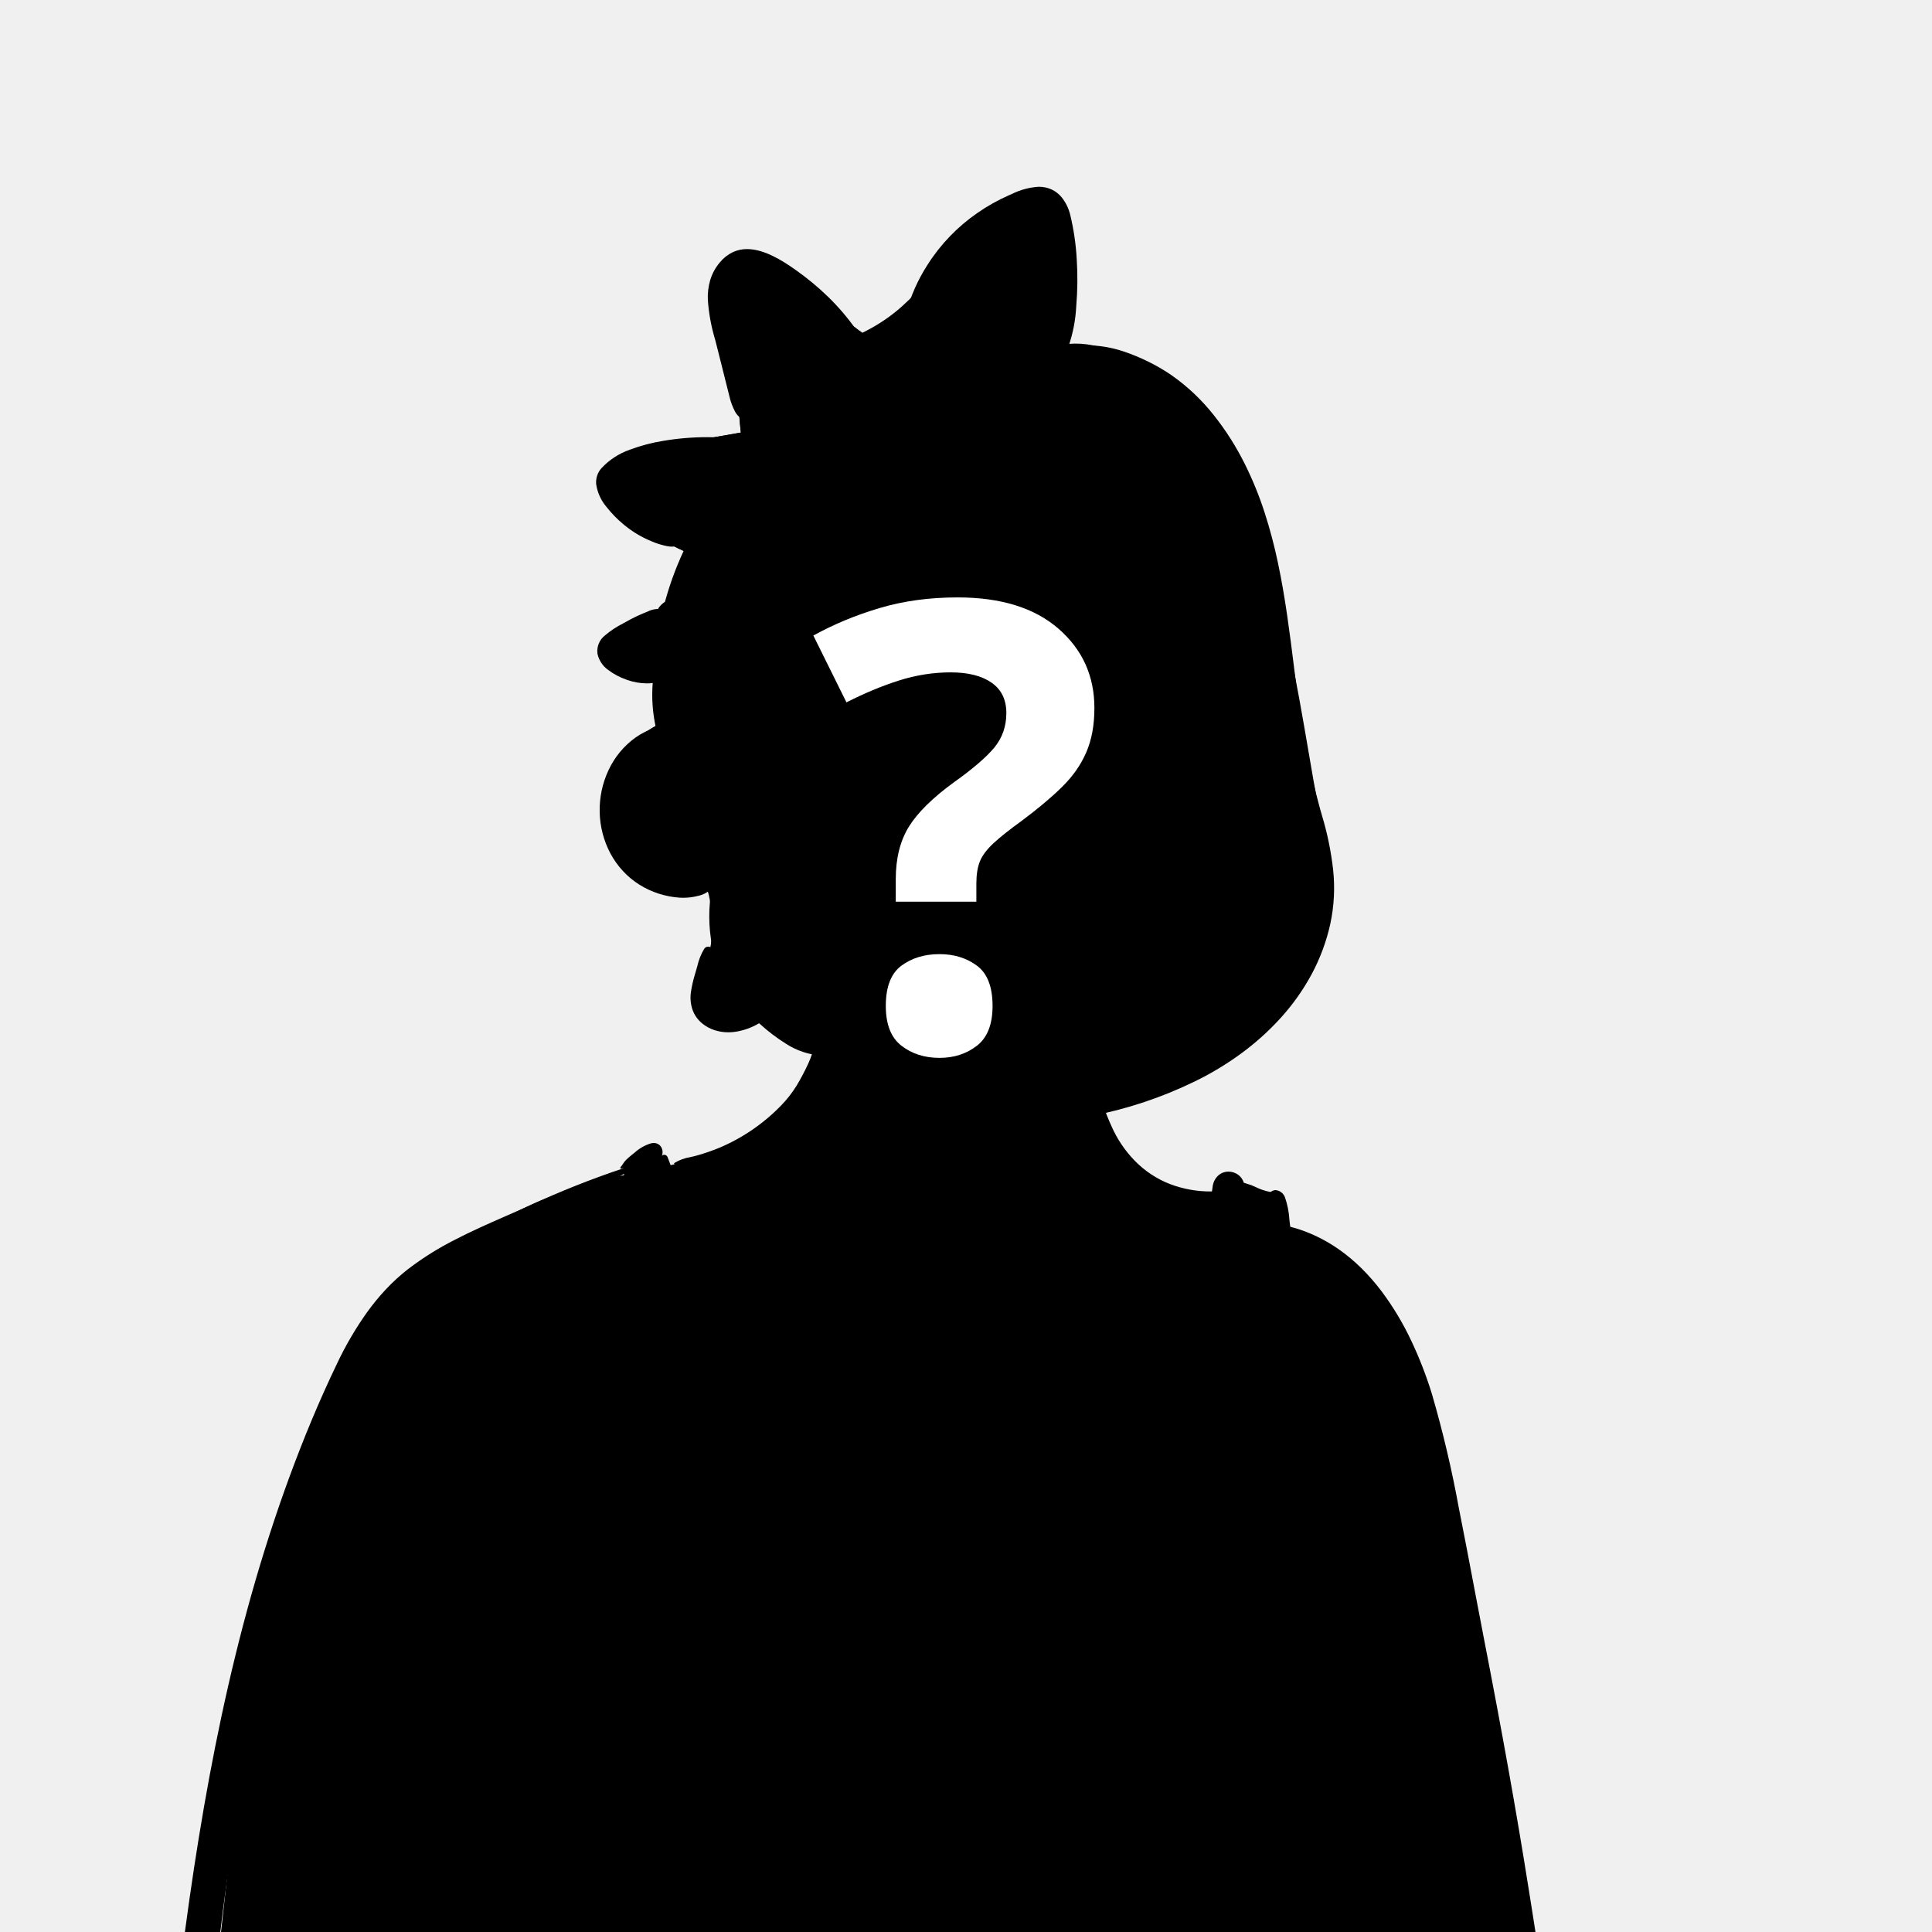
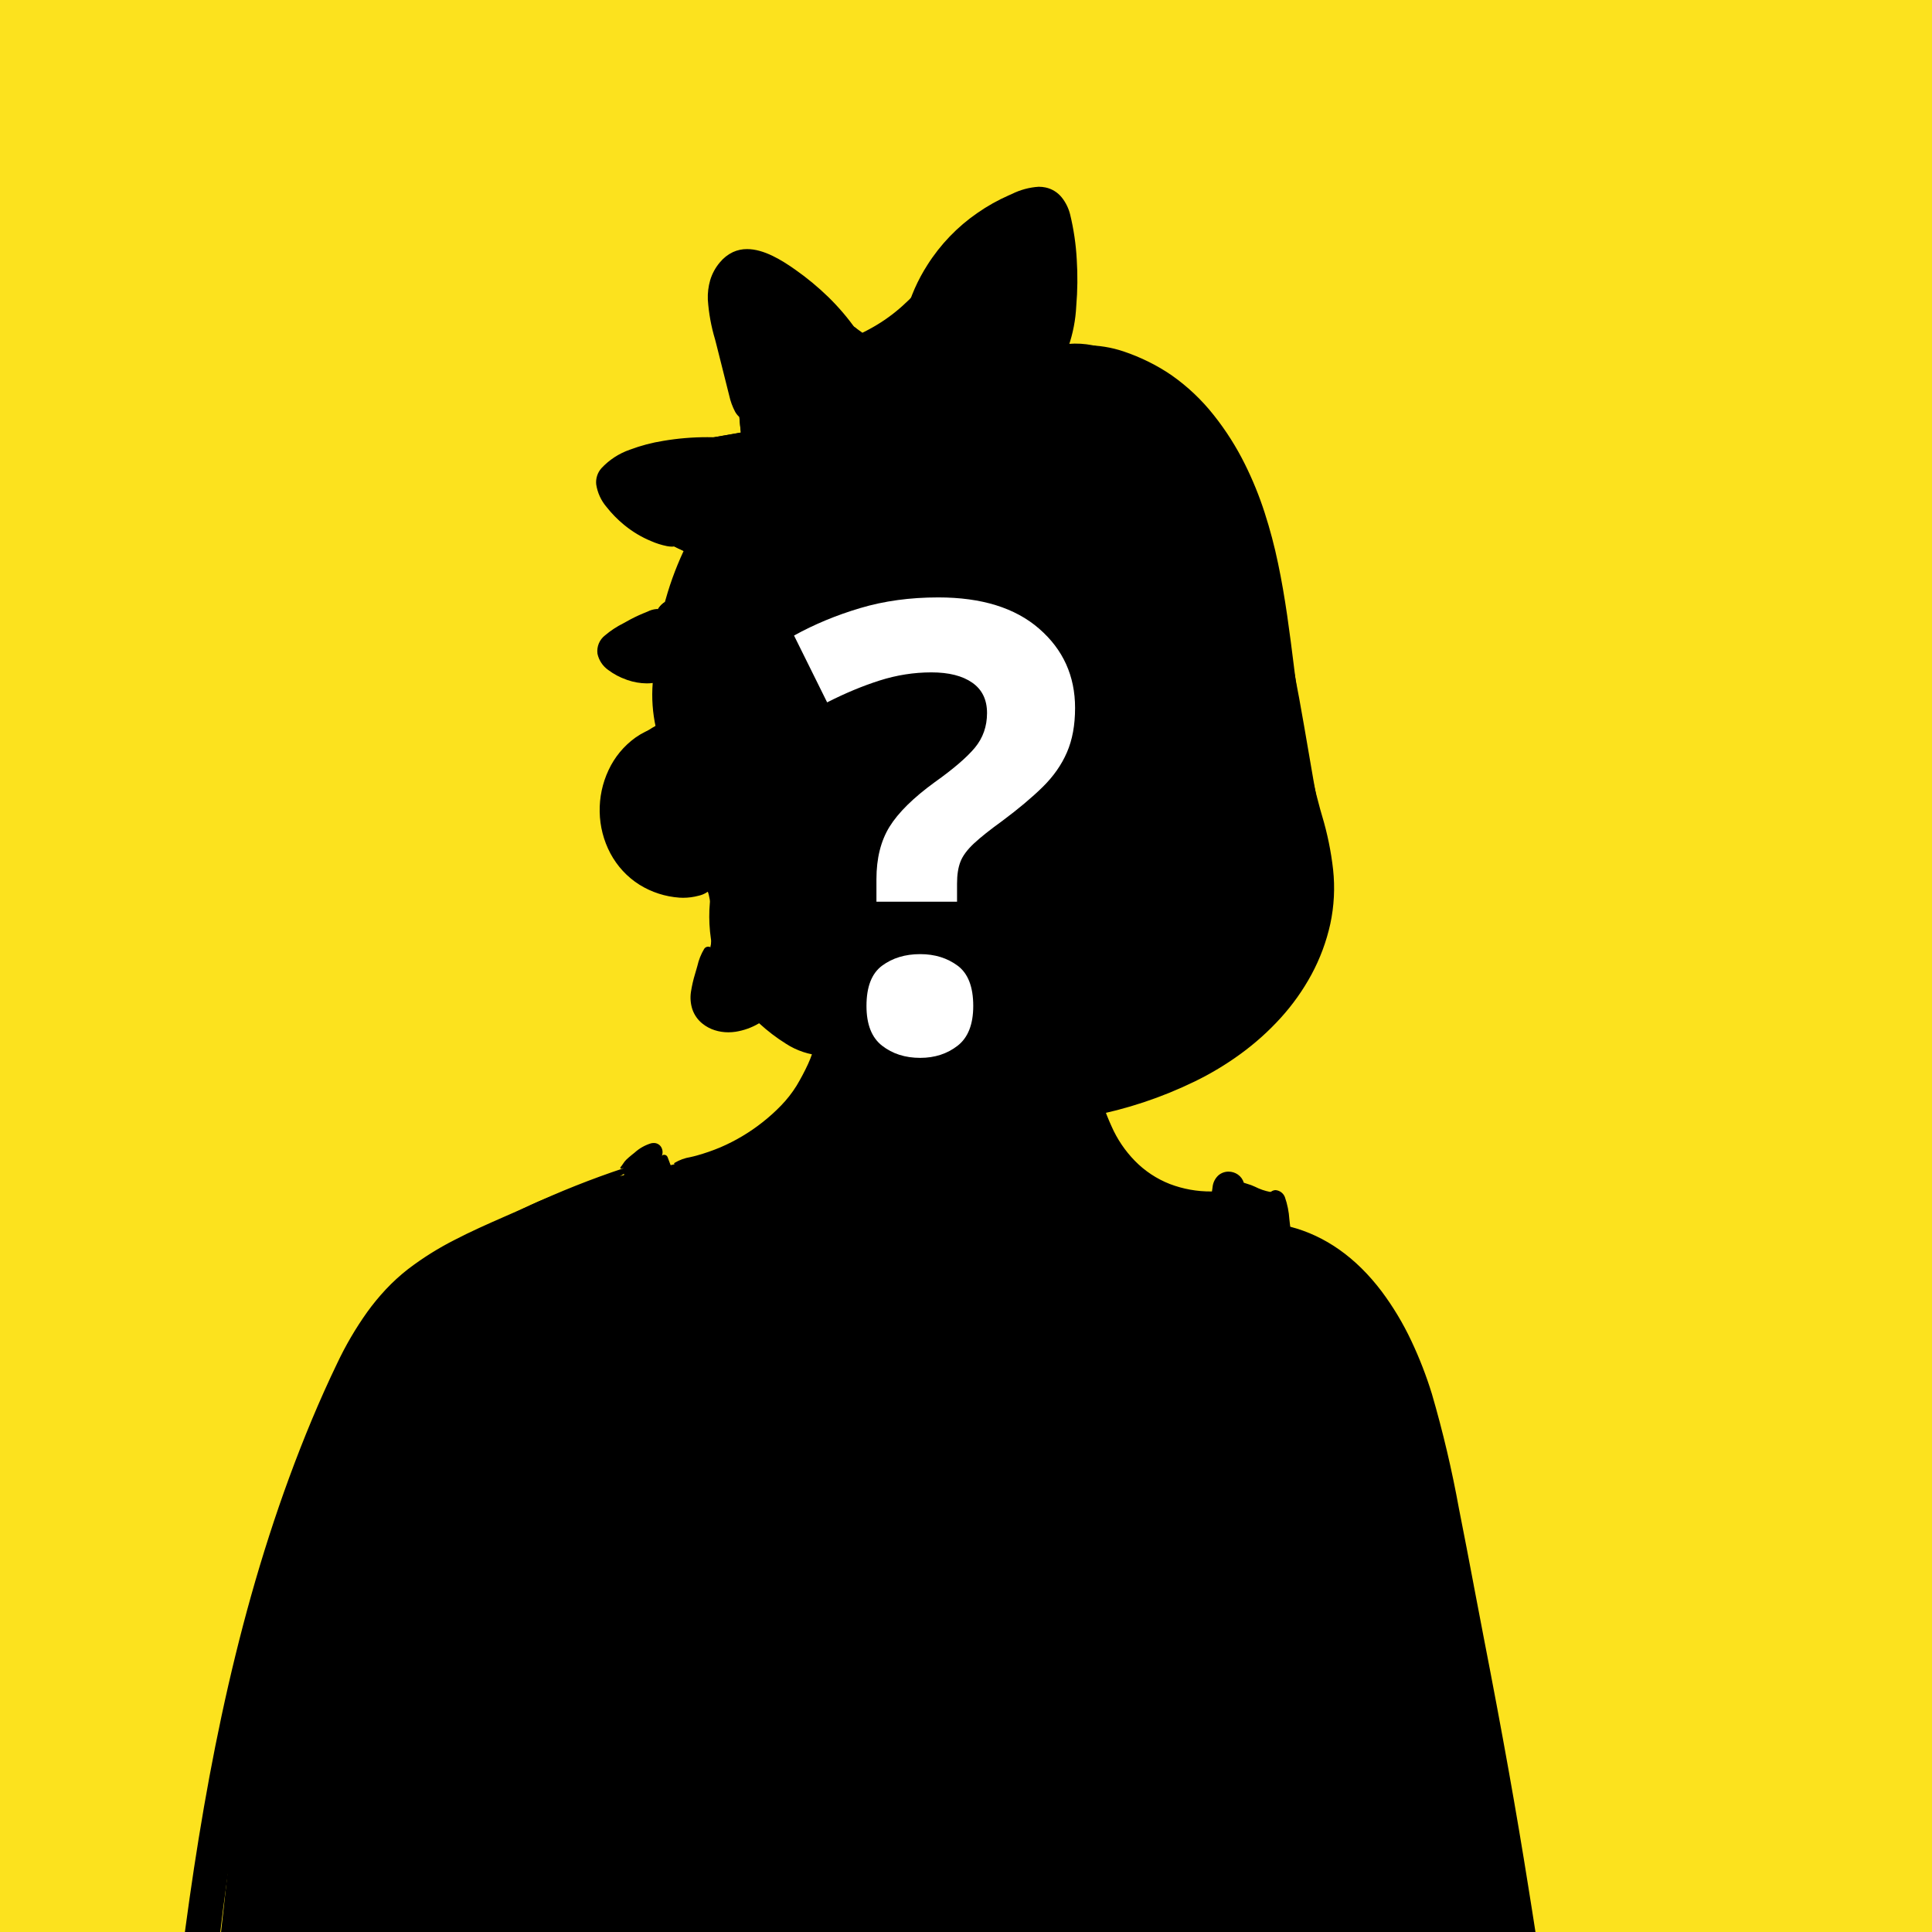
<svg xmlns="http://www.w3.org/2000/svg" width="300" height="300" viewBox="0 0 300 300">
  <defs>
    <clipPath id="b">
      <rect width="300" height="300" />
    </clipPath>
  </defs>
  <g id="a" clip-path="url(#b)">
+     <rect width="300" height="300" fill="#fce21e" />
    <circle cx="150" cy="150" r="150" fill="#fff" opacity="0" />
    <g transform="translate(-23.5 -22.311)">
      <g transform="translate(41.926 182.155)">
        <path d="M205.23,206.332h0c-1.425,0-2.865-.068-4.258-.135-.947-.045-1.841-.088-2.691-.107-5.448-.729-11.008-1.246-17-1.581-5.359-.3-10.928-.446-17.027-.446-11.972,0-24.152.579-35.932,1.14h-.009c-3.983.19-8.1.385-12.151.556-2.836.186-5.744.277-8.892.277-7.812,0-15.732-.58-23.392-1.14h-.008c-7.654-.56-15.568-1.14-23.363-1.14-3.494,0-6.709.112-9.826.343a207.712,207.712,0,0,1-22.452,1.628,84.718,84.718,0,0,1-10.045-.559c-1.486-.236-3.041-.383-4.544-.525h0c-1.776-.168-3.613-.342-5.378-.664a20.066,20.066,0,0,1-5.1-1.572,6.14,6.14,0,0,1-2.245-2.192,6.739,6.739,0,0,1-.854-2.749,22.72,22.72,0,0,1,.58-6.265,35.783,35.783,0,0,0,.544-3.615c1.158-5.586,2.2-11.95,3.2-19.457.889-6.714,1.665-13.775,2.415-20.6v0c2-18.205,4.067-37.03,8.673-54.361,1.19-4.478,2.526-8.749,3.97-12.694a112.017,112.017,0,0,1,5.156-11.961A90.406,90.406,0,0,1,31.17,57.467,78.7,78.7,0,0,1,39.4,47.534a79.2,79.2,0,0,1,8.983-6.667,52.983,52.983,0,0,1,8.426-4.31c5.761-2.322,11.937-3.675,20.032-5.333a63.793,63.793,0,0,0,7.925-2.256c2.74-.961,6.334-2.422,7.895-3.924a35.069,35.069,0,0,0,3.99-5.117l.145-.211A39.066,39.066,0,0,0,99.9,13.6a42.746,42.746,0,0,1,2.771-5.585,16.194,16.194,0,0,1,1.854-2.449,12.645,12.645,0,0,1,2.417-2.039C110.743,1.352,116.625,0,122.3,0a29.308,29.308,0,0,1,7.43.884,15.667,15.667,0,0,1,5.97,2.852,15.268,15.268,0,0,1,2.784,3.222,19.094,19.094,0,0,1,1.831,3.674,51.352,51.352,0,0,1,2.079,8.134c.393,1.977.8,4.021,1.359,5.973a23.752,23.752,0,0,0,2.317,5.6c1.968,2.087,5.01,3.934,9.3,5.646a123.527,123.527,0,0,0,11.788,3.79c2.994.854,5.822,1.661,8.125,2.518,1.663.695,7.955,5.879,9.671,7.444a23.55,23.55,0,0,1,2.9,3.461,33.069,33.069,0,0,1,2.425,4.148,56.974,56.974,0,0,1,3.67,9.868,197.416,197.416,0,0,1,4.437,22.617c.983,6.279,1.912,12.209,3.193,17.111,2.971,17.191,5.31,31.413,7.358,44.756,2.484,16.177,4.51,30.873,6.193,44.929a11.875,11.875,0,0,1,.328,4.182,5.292,5.292,0,0,1-2.774,4.175,8.912,8.912,0,0,1-2.169.833A21.621,21.621,0,0,1,205.23,206.332ZM6.6,196.525c-.069.013-.14.049-.137.081s.03.048.2.048h.057l-.074-.077Z" transform="translate(9.412 -10.262)" />
        <path d="M217.432,203.34a3.305,3.305,0,0,1-2.186-.773,3.387,3.387,0,0,1-1.085-2.383,2.238,2.238,0,0,1,.662-1.842l-.006-.068c0-.032-.007-.057-.009-.072l0-.011c-.1-.54-.151-1.106-.2-1.654-.024-.265-.049-.538-.079-.8-.137-1.19-.274-2.393-.406-3.557l-.016-.137q-.084-.745-.169-1.491c-.36-3.128-.749-6.491-1.158-9.883-.809-6.743-1.666-13.477-2.547-20.014l-.89-6.59c-1.338-9.872-2.939-21.5-4.668-32.925-1.83-12.1-3.628-22.822-5.5-32.794-1.09-5.815-2.244-11.8-3.428-17.776-.668-3.368-1.233-5.951-1.831-8.374-.747-3.027-1.531-5.718-2.4-8.228a53.779,53.779,0,0,0-6.252-12.6,45.3,45.3,0,0,0-9.512-10.324c.066.642.122,1.3.177,1.928v0c.04.459.081.934.125,1.4.281,2.952.586,5.955.85,8.537.588,5.731,1.226,10.777,1.949,15.425.856,5.5,1.834,10.488,2.991,15.253a129.544,129.544,0,0,0,4.489,14.738c.91,2.434,1.891,4.792,2.915,7.01.3.642.65,1.284,1.023,1.964a12.706,12.706,0,0,1,1.977,5.268,1.906,1.906,0,0,1-.569,1.394,2.215,2.215,0,0,1-1.552.7,1.715,1.715,0,0,1-.188-.01c.486,4.28.782,8.65,1.068,12.877l.078,1.151c.163,2.383.318,4.808.467,7.153l0,.027v.008c.272,4.274.553,8.694.9,13.033,1.012,12.66,2.307,25.372,3.44,36.137.219,2.084.459,4.2.691,6.249v.006l.005.048.1.849.226,2,.021.174,0,.028a6.085,6.085,0,0,1-.331,3.8,19.7,19.7,0,0,1,1.284,4.6,4.223,4.223,0,0,1-.075,1.673,3.569,3.569,0,0,1-.728,1.445,2.809,2.809,0,0,1-2.2.994l-.129,0c-.232-.008-.482-.027-.787-.06a29.532,29.532,0,0,1-6.5.946c-.393,0-.811,0-1.242,0-1.507,0-3.04-.017-4.522-.034-.9-.01-1.835-.021-2.764-.027h-.035c-5.065-.034-10.806-.073-16.453-.119-6.743-.054-13.6-.09-20.233-.124H142.2c-12.925-.067-26.29-.136-39.435-.347l-7.959-.126c-6.635-.107-14.345-.243-21.888-.518-5.6-.2-10.3-.378-15.065-.57l-1.022-.039-1.515-.053h-.028a98.967,98.967,0,0,1-11.7-.868.16.16,0,0,1-.106-.066.226.226,0,0,1-.035-.166l.006-.027-.191-.043a.09.09,0,0,1-.1.072,2.522,2.522,0,0,1-1.1-.774,5.768,5.768,0,0,1-.833-1.057,2.2,2.2,0,0,1-.372-1.112c-.788-1.024-.627-2.533-.486-3.864.031-.287.059-.558.078-.814.064-.9.14-1.823.214-2.71l0-.03c.04-.485.081-.986.12-1.478.109-1.383.213-2.789.313-4.149v-.019c.117-1.587.237-3.227.368-4.84,1.125-13.917,1.878-25.473,2.37-36.368.228-5.037.422-10.16.61-15.115v0q.061-1.615.123-3.229c.128-3.385.29-5.958.525-8.341l.071-.692c.072-.672.125-1.369.177-2.044v0a22.418,22.418,0,0,1,1.128-6.433.041.041,0,0,1,.077,0,24.434,24.434,0,0,1,1.29,7.447c.022.314.045.638.068.954.027-.008.054-.014.083-.019l.032-.006c.312-.148.63-.3.937-.438a31.087,31.087,0,0,0,3.338-1.717c.122-.075.243-.153.36-.229h0l.186-.12c1.358-4.152,2.877-8.33,4.346-12.371.861-2.367,1.751-4.816,2.6-7.233,1.835-5.231,3.5-10.648,4.943-16.1,1.427-5.384,2.675-10.927,3.709-16.474a235.469,235.469,0,0,0,3.769-33.508A143.911,143.911,0,0,1,58.328,29.4c-1.29.642-2.625,1.306-3.931,1.971l-.561.286a68.567,68.567,0,0,0-8.514,5,34.906,34.906,0,0,0-7.239,6.666,42.493,42.493,0,0,0-4.681,7.43c-1.325,2.605-2.465,5.283-3.613,8.026C27.51,64.239,25.3,70.13,23.235,76.3c-1.953,5.82-3.763,11.935-5.38,18.175-1.534,5.922-2.943,12.143-4.186,18.49-1.176,6-2.219,12.2-3.1,18.428-.854,6.037-1.58,12.282-2.16,18.561-.64,6.927-1.152,13.149-1.566,19.022-.209,2.94-.411,6.1-.619,9.646-.037.633-.07,1.268-.1,1.882-.048.92-.1,1.871-.16,2.807-.009.136-.018.275-.026.41v.008a8.466,8.466,0,0,1-.344,2.266,7.33,7.33,0,0,1-.9,1.64c-.065.1-.132.2-.2.3a2.058,2.058,0,0,1-.777.695,2.17,2.17,0,0,1-1,.246,1.718,1.718,0,0,1-1.576-.941l-.305-.588a6.262,6.262,0,0,1-.827-2.474,14.71,14.71,0,0,1,.057-1.926c.016-.224.033-.454.046-.679.1-1.789.211-3.607.311-5.211.236-3.775.494-7.46.767-10.952.578-7.447,1.324-14.806,2.216-21.873.871-6.883,1.766-13.138,2.736-19.121,1.091-6.725,2.248-12.931,3.537-18.974,1.386-6.5,2.934-12.8,4.6-18.73,1.786-6.354,3.78-12.541,5.927-18.388,1.133-3.083,2.31-6.091,3.5-8.938,1.266-3.027,2.588-5.974,3.929-8.758A52.079,52.079,0,0,1,32.3,43.345a35.824,35.824,0,0,1,2.92-3.552,30.1,30.1,0,0,1,3.418-3.123,46.851,46.851,0,0,1,7.253-4.553c2.5-1.3,5.106-2.456,7.78-3.627l.654-.286c1.011-.441,2.03-.893,3.016-1.329a139.225,139.225,0,0,1,14.832-5.9,2.01,2.01,0,0,0-.388.074.136.136,0,0,1-.041.007.121.121,0,0,1-.11-.076.145.145,0,0,1,.02-.155,4.17,4.17,0,0,0,.381-.514,3.482,3.482,0,0,1,.511-.646c.259-.246.54-.491.858-.749l.425-.338A6.674,6.674,0,0,1,76.4,17.117a1.907,1.907,0,0,1,.405-.046,1.316,1.316,0,0,1,1.125.574,1.535,1.535,0,0,1,.144,1.411.436.436,0,0,1,.353-.153.556.556,0,0,1,.522.327c1.518,3.912,2.885,7.968,4.206,11.891s2.688,7.978,4.207,11.894a93.359,93.359,0,0,0,5.254,11.454c5.129,9.286,11.4,16.25,18.647,20.7a38.546,38.546,0,0,0,6.9,3.385,26.851,26.851,0,0,0,7.491,1.634c.455.029.916.043,1.369.043a21.493,21.493,0,0,0,5.992-.852,22.579,22.579,0,0,0,5.554-2.478,30,30,0,0,0,5.2-4.1,39.467,39.467,0,0,0,4.332-5.07,63.873,63.873,0,0,0,6.5-11.626,114.446,114.446,0,0,0,4.978-13.484,119.692,119.692,0,0,0,3.29-14.01l-.229,0a18.82,18.82,0,0,1-7.532-1.639,18.376,18.376,0,0,1-6.252-4.468,17.2,17.2,0,0,1-3.827-7.087,11.515,11.515,0,0,1-.382-3.71,13.607,13.607,0,0,1,.792-3.625.147.147,0,0,1,.139-.1.115.115,0,0,1,.117.1,35.343,35.343,0,0,0,2.193,6.374,18.129,18.129,0,0,0,3.631,5.385,15.487,15.487,0,0,0,5.437,3.6,17.633,17.633,0,0,0,6.425,1.154l.109,0c.013-.094.027-.191.041-.283v0l.025-.169.031-.228a2.848,2.848,0,0,1,.9-1.817,2.4,2.4,0,0,1,1.582-.582,2.552,2.552,0,0,1,1.436.444,2.39,2.39,0,0,1,.933,1.28c.411.13.753.239,1.1.356l.073.026c.135.052.344.143.586.249a8.814,8.814,0,0,0,2.3.792.339.339,0,0,0,.2-.046,1.155,1.155,0,0,1,.683-.23,1.708,1.708,0,0,1,1.439,1.091,12.86,12.86,0,0,1,.692,3.439c.029.263.056.512.087.762l.023.178.026.214c5.444,1.414,10.217,4.789,14.187,10.031a44.505,44.505,0,0,1,4.612,7.688,61.867,61.867,0,0,1,3.2,8.25,176.085,176.085,0,0,1,4.207,17.851l.066.331c.768,3.852,1.512,7.774,2.232,11.567v.007l0,.01c.5,2.626,1.014,5.342,1.532,8.011,2.9,14.889,5.1,27.186,6.925,38.7l.6,3.758c2.1,13.3,3.805,24.465,5.262,35.748.761,5.889,1.535,12.22,2.367,19.353.133,1.136.268,2.3.4,3.456l.2,1.729c.019.163.039.328.058.487v0a13.428,13.428,0,0,1,.146,2.054,4.49,4.49,0,0,1-.5,1.99,4.242,4.242,0,0,1-3.714,2.25ZM82.985,21.09a5.365,5.365,0,0,1-2.944-.7.136.136,0,0,1-.065-.114.141.141,0,0,1,.065-.117,6.943,6.943,0,0,1,2.47-.9h0c.323-.073.658-.149.971-.239a30.832,30.832,0,0,0,3.662-1.269,28.913,28.913,0,0,0,6.563-3.906,28.292,28.292,0,0,0,2.884-2.6,18.408,18.408,0,0,0,2.387-3.051,35.813,35.813,0,0,0,1.8-3.4,16.439,16.439,0,0,0,.63-1.589,12.9,12.9,0,0,1,.831-1.977,2.351,2.351,0,0,1,.928-.915A2.592,2.592,0,0,1,104.4,0a2.653,2.653,0,0,1,.992.19A2.252,2.252,0,0,1,106.666,1.4a3.255,3.255,0,0,1,.19,1.766,12.8,12.8,0,0,1-1.768,4.121l-.109.19a22.535,22.535,0,0,1-2.767,3.712,31.833,31.833,0,0,1-6.4,5.716,25.325,25.325,0,0,1-7.974,3.44l-.669.156A19.639,19.639,0,0,1,82.985,21.09Z" transform="translate(6.275 0.57)" />
      </g>
      <g transform="translate(106.099 51.311)">
        <path d="M112.358,102.552c-4.808-21.833-5.745-45.81-18.437-64.874C88.375,29.9,79.464,19.769,69.054,22.963q.643-6.9,1.208-13.816C70.477,6.512,71.462,3,69.235.974,65.558-2,59.471,2.551,56.629,5.093c-6.157,5.9-8.588,11.64-16.7,15.583-3.251-2.32-6.419-4.755-9.719-7.013-3.362-2.3-8.171-6.037-11.66-1.79-2.957,3.6-1.068,9.274.1,13.235.6,2.026,1.2,4.237,2.029,6.32q.105,2.375.372,4.74c-6.008,1.071-12.19,1.971-17.93,4.073C0,41.939.274,45.8,2.494,48.1a34.6,34.6,0,0,0,12.119,7.436,12.489,12.489,0,0,1-5.344,6.942,3.289,3.289,0,0,0-1.487,2.157,16.839,16.839,0,0,1-4.123,1.4,3.438,3.438,0,0,0-2.371,4.183c1.3,4.1,5.9,1.757,8.889,1.468.09,2.865.137,5.849,1.435,8.5C4.67,82.02-1.343,88.672.262,96.168c1.458,7.165,9.18,9.355,15.293,10.983.463.273.462.541.609,1.218,1.009,4.645.159,9.755-1.431,14.165a3.235,3.235,0,0,0,1.166,3.427c4.978,3.175,6.629-6.493,12.3-.34-.424-.064-1.477-.591-1.423.173,7.362,12.941,29.1,13.736,42.419,14.054,1.6.779,3.439.337,5.267-.16,1.744-.095,3.487-.225,5.225-.4,3.173-.574,8.755.106,8.954-4.37a42.28,42.28,0,0,0,20.047-16.243c3.564-4.918,4.972-10.124,3.667-16.12Z" transform="translate(11.384 1.995)" />
        <path d="M16.8,122.916a2.187,2.187,0,0,1-1.46-.556,1.776,1.776,0,0,1-.573-1.274,7.774,7.774,0,0,1,.082-1.544c.027-.224.053-.436.067-.632l.026-.4.06-.836.022-.339a9.758,9.758,0,0,0-.2-3.175.652.652,0,0,0-.287-.392c.037-.264.07-.529.1-.787l.016-.151a19.51,19.51,0,0,0,3.905,8.935c.114.145.237.3.364.453l-.142.077-.145.076A4.092,4.092,0,0,1,16.8,122.916ZM4.6,68.826a5.629,5.629,0,0,1-1.33-.135,5.858,5.858,0,0,1-1.643-.659,2.361,2.361,0,0,1-.283-.22,2.343,2.343,0,0,0-.383-.287A4.037,4.037,0,0,0,1.9,66.51a6.228,6.228,0,0,1,.46-.572c.562-.572,1.158-1.132,1.773-1.664.208-.18.485-.378.779-.588.825-.589,1.852-1.322,1.967-2.132a.142.142,0,0,0-.061-.151,1.266,1.266,0,0,0-.444-.151,3.286,3.286,0,0,1,.981-1.035l.1-.065A52.669,52.669,0,0,0,5.874,68.79c-.164,0-.33.01-.491.016C5.127,68.816,4.863,68.826,4.6,68.826ZM10.36,52.217h0c-.481-.215-.965-.444-1.438-.68a3.278,3.278,0,0,0,1.167-.446l.1-.058.184-.107a1.3,1.3,0,0,0,.608-.992,1.116,1.116,0,0,0-.356-.959c-.125-.111-.231-.213-.334-.313a2.574,2.574,0,0,0-1.112-.733c-.343-.111-.7-.188-1.049-.263-.271-.058-.55-.119-.819-.194a12.839,12.839,0,0,1-3.634-1.685A11.584,11.584,0,0,1,1,43.336l-.189-.243-.187-.236c-.395-.507-.77-1.089-.562-1.566.188-.429.938-.872,1.485-1.194h0c.1-.06.2-.116.277-.166l.278-.174A20.182,20.182,0,0,1,5,38.283a27.048,27.048,0,0,1,3.026-1.04c2.052-.582,4.2-.978,6.282-1.362,1.262-.233,2.567-.474,3.84-.754a.157.157,0,0,0,.134-.169.211.211,0,0,0-.184-.2c-1-.1-2.025-.163-3.042-.189l1.683-.293.015,0h0c.818-.142,1.663-.289,2.49-.436-.09-.792-.167-1.6-.23-2.4a1.861,1.861,0,0,0,1.234.464,3.074,3.074,0,0,0,1.386-.389,1.889,1.889,0,0,0,.926-1.155,2.219,2.219,0,0,0-.064-1.482,2.044,2.044,0,0,0-.521-.744l-.065-.055-.681-3.088-1.5-6.859-.045-.2-.05-.209-.306-1.2a14.309,14.309,0,0,1-.542-3.58,4.16,4.16,0,0,1,.307-1.594,2.314,2.314,0,0,1,1.011-1.12,1.671,1.671,0,0,1,.818-.2,5.8,5.8,0,0,1,2.405.831L23.6,11l.135.067.662.319c1.355.66,2.669,1.367,3.663,1.91,3.006,1.64,5.943,3.325,8.731,5.007a.248.248,0,0,0,.13.036.317.317,0,0,0,.27-.168.234.234,0,0,0-.017-.253c-.12-.172-.244-.345-.378-.53l.066.048a1.241,1.241,0,0,1,.612.961,1.554,1.554,0,0,1-.8,1.125,66.443,66.443,0,0,0-9.039,8.1A68.339,68.339,0,0,0,16.486,42.787,37.116,37.116,0,0,0,10.36,52.217ZM60.68,23.47a7.73,7.73,0,0,1-2.562-.482,24.8,24.8,0,0,1-2.448-1.062,15.561,15.561,0,0,0-3.892-1.451l-.211-.035a11.731,11.731,0,0,1-1.844-.576,4.6,4.6,0,0,1-2.093-1.427,1.112,1.112,0,0,1-.146-.916l.02-.065a1.459,1.459,0,0,0-.378-1.43,2.309,2.309,0,0,0-.567-.4A41.484,41.484,0,0,1,49.122,11.6,35.223,35.223,0,0,1,52.14,7.956a31.3,31.3,0,0,1,3.517-3.178,29.7,29.7,0,0,1,4.06-2.637l.8-.421.434-.226A12.192,12.192,0,0,1,65.158.005C65.2,0,65.237,0,65.274,0a.693.693,0,0,1,.609.286,1.935,1.935,0,0,1,.25.681l.047.214.109.473a30.047,30.047,0,0,1,.5,3.189,43.12,43.12,0,0,1,.166,7.482c-.07,1.083-.189,2.28-.364,3.662-.071.555-.18,1.115-.286,1.657a18.932,18.932,0,0,0-.344,2.225c-.133.17-.265.348-.392.52a12.211,12.211,0,0,1-.764.964,5.485,5.485,0,0,1-4.053,2.117Z" transform="translate(13.206 4.333)" />
        <path d="M69.728,145.041a23.676,23.676,0,0,1-5.2-.545,17.9,17.9,0,0,1-4.907-1.876,2.034,2.034,0,0,1-1.063-2.371,2.542,2.542,0,0,1,.823-1.286,2.268,2.268,0,0,1,1.469-.549,2.44,2.44,0,0,1,1.074.26,16.285,16.285,0,0,0,3.879,1.307,20.169,20.169,0,0,0,4.02.386,36.729,36.729,0,0,0,9.195-1.375,69.569,69.569,0,0,0,8.215-2.637,51.3,51.3,0,0,0,7.739-3.8,37.929,37.929,0,0,0,6.008-4.508,34.3,34.3,0,0,0,4.985-5.69,28.28,28.28,0,0,0,3.442-6.656,23.833,23.833,0,0,0,1.38-7.407,25.331,25.331,0,0,0-.6-5.769c-.4-1.9-.95-3.815-1.484-5.665-.517-1.789-1.05-3.637-1.439-5.459-1.048-4.919-1.693-9.859-2.314-14.908l-.455-3.709a145.754,145.754,0,0,0-2.665-15.957A55.377,55.377,0,0,0,96.061,41.8a36.533,36.533,0,0,0-4.228-5.856,36,36,0,0,0-5.323-4.924,33.169,33.169,0,0,0-6.21-3.7,29.734,29.734,0,0,0-6.888-2.175.171.171,0,0,1-.118-.073,4.813,4.813,0,0,1-1.26,2.225,16.693,16.693,0,0,1-1.873,1.723,10.548,10.548,0,0,1-2.524,1.559,7.352,7.352,0,0,1-2.886.616h-.134a10.5,10.5,0,0,1-5.549-1.945,33.522,33.522,0,0,1-4.607-3.832.337.337,0,0,1-.1-.381.455.455,0,0,1,.412-.272.422.422,0,0,1,.063,0,14.868,14.868,0,0,1,4.071,1.48,24.81,24.81,0,0,0,2.448,1.062,7.731,7.731,0,0,0,2.562.482h.072a5.485,5.485,0,0,0,4.053-2.117,12.2,12.2,0,0,0,.763-.963v0c.127-.172.259-.349.391-.519a18.934,18.934,0,0,1,.343-2.223c.106-.543.216-1.1.286-1.659.176-1.38.295-2.578.364-3.662a43.118,43.118,0,0,0-.166-7.482,30.036,30.036,0,0,0-.5-3.189l-.109-.473L69.4,5.422c-.129-.589-.24-1.1-.888-1.1-.037,0-.076,0-.117.005a14.513,14.513,0,0,0-5.012,1.909l-.011.006-.194.1a29.68,29.68,0,0,0-4.138,2.644,31.209,31.209,0,0,0-3.579,3.2A35.122,35.122,0,0,0,52.4,15.872a41.441,41.441,0,0,0-2.6,4.076,2.315,2.315,0,0,1,.567.4,1.473,1.473,0,0,1,.384.664,1.317,1.317,0,0,1-.007.766c-.458,1.342-1.776,1.745-3.051,2.134a11.594,11.594,0,0,0-1.417.5,28.7,28.7,0,0,0-4.882,2.921,72.619,72.619,0,0,0-8.438,7.4c-3.7,3.694-7.437,7.853-11.747,13.089L20.414,49.6c-.758,1.7-1.552,3.514-2.208,5.4a79.054,79.054,0,0,0-2.589,9.19,60.177,60.177,0,0,0-1.284,9.533,46.569,46.569,0,0,0,.09,4.9c.064,1.2.13,2.431.124,3.644a2.245,2.245,0,0,1,.226,1.555,8.323,8.323,0,0,1,2.3,1.046.186.186,0,0,1,.079.215.18.18,0,0,1-.173.134.21.21,0,0,1-.05-.006,7.986,7.986,0,0,0-1.912-.23c-.273,0-.552.014-.829.041a2.584,2.584,0,0,1-1.955.951h-.048l-.32-.007a2.748,2.748,0,0,1-.693-.107A11.771,11.771,0,0,0,7.745,88.3a11.635,11.635,0,0,0-2.629,4.127,12.157,12.157,0,0,0-.723,4.853,9.491,9.491,0,0,0,4.887,7.961,9.164,9.164,0,0,0,2.065.818,9.388,9.388,0,0,0,2.2.3h.127c.318,0,.649-.019,1-.039H14.7c.331-.019.706-.04,1.071-.04a3.611,3.611,0,0,1,2.277.606.86.86,0,0,1,.274.4c.091-.384.178-.724.265-1.041a.306.306,0,0,1,.3-.21.253.253,0,0,1,.265.21l.069.385c.148.838.284,1.691.415,2.515a50.381,50.381,0,0,0,1.456,7,19.288,19.288,0,0,0,1.332,3.271,15.178,15.178,0,0,0,2.06,3.008A35.982,35.982,0,0,0,30.8,128l.376.263a9.081,9.081,0,0,0,3.176,1.566c.374.078.729.128,1.072.176a6.01,6.01,0,0,1,2.46.728,1.533,1.533,0,0,1,.692,1.705,3.441,3.441,0,0,1-1.4,1.931,3.909,3.909,0,0,1-2.132.55,11.68,11.68,0,0,1-5.558-1.846,28.545,28.545,0,0,1-4.17-3.183,10.2,10.2,0,0,1-3.666,1.322,7.533,7.533,0,0,1-1.113.083,6.876,6.876,0,0,1-2.129-.329,5.884,5.884,0,0,1-1.9-1.023,4.82,4.82,0,0,1-1.554-2.209,5.878,5.878,0,0,1-.224-2.712,19.725,19.725,0,0,1,.637-2.784l.218-.748c.049-.167.1-.336.142-.5a9.025,9.025,0,0,1,1.066-2.666.74.74,0,0,1,.614-.326.649.649,0,0,1,.645.491,11.7,11.7,0,0,1,.148,3.929q-.015.212-.03.421l-.021.327c-.013.215-.041.451-.072.7A7.775,7.775,0,0,0,18,125.411a1.777,1.777,0,0,0,.573,1.274,2.187,2.187,0,0,0,1.46.556,4.7,4.7,0,0,0,2.12-.7c-.14-.171-.259-.32-.364-.453a19.436,19.436,0,0,1-3.769-8.2,24.011,24.011,0,0,1-.038-9.008,3.767,3.767,0,0,1-2.028,1.2,9.283,9.283,0,0,1-2.451.327c-.194,0-.379-.006-.551-.019a13.564,13.564,0,0,1-6.206-2,12.825,12.825,0,0,1-2.6-2.162,13.192,13.192,0,0,1-1.924-2.708A14.336,14.336,0,0,1,.557,97.061a14.547,14.547,0,0,1,1.37-6.46,12.919,12.919,0,0,1,4.184-5.067A11.288,11.288,0,0,1,9.278,83.97a23.4,23.4,0,0,1-.485-6.916,6.916,6.916,0,0,1-.93.061A9.443,9.443,0,0,1,4.881,76.6L4.7,76.532a10.258,10.258,0,0,1-2.8-1.487A4.146,4.146,0,0,1,.214,72.509,3.092,3.092,0,0,1,1.4,69.65a14.286,14.286,0,0,1,2.841-1.868h0c.165-.09.321-.175.469-.258a23.3,23.3,0,0,1,2.6-1.277l.27-.107c.134-.052.27-.11.414-.172a3.747,3.747,0,0,1,1.407-.4,1.288,1.288,0,0,1,.649.165.142.142,0,0,1,.061.151C10,66.688,8.975,67.421,8.15,68.01c-.294.21-.571.408-.779.588C6.756,69.13,6.16,69.69,5.6,70.262a6.22,6.22,0,0,0-.46.572A4.037,4.037,0,0,1,4.2,71.851a2.337,2.337,0,0,1,.382.286,2.359,2.359,0,0,0,.283.22,5.866,5.866,0,0,0,1.643.659,5.63,5.63,0,0,0,1.33.135c.259,0,.523-.01.779-.02.162-.006.328-.012.492-.016a51.594,51.594,0,0,1,2.02-10.159,49.412,49.412,0,0,1,3.43-8.36,35.549,35.549,0,0,1,5.162-7.485A68.346,68.346,0,0,1,30.874,31.949a68.265,68.265,0,0,1,9.039-8.1A28.674,28.674,0,0,1,44.52,21.1l.539-.248.233-.108h0A10.738,10.738,0,0,1,48.1,19.738a26.6,26.6,0,0,1,3.343-7.588A27.968,27.968,0,0,1,59.211,4.07a28.682,28.682,0,0,1,4.869-2.736l.478-.209A10.871,10.871,0,0,1,68.727,0a5.152,5.152,0,0,1,1.089.114A4.4,4.4,0,0,1,72.3,1.648a6.91,6.91,0,0,1,1.312,2.661,38.417,38.417,0,0,1,1.026,6.99,49.07,49.07,0,0,1-.077,7.217,22.5,22.5,0,0,1-1.211,6.291.2.2,0,0,1,.116-.054,24.388,24.388,0,0,1,2.508-.135,18.309,18.309,0,0,1,5.954.958,31.234,31.234,0,0,1,3.843,1.589,29.158,29.158,0,0,1,3.588,2.1A31.048,31.048,0,0,1,95.9,35.445a42.685,42.685,0,0,1,4.838,7.609,54.3,54.3,0,0,1,3.078,7.557,75.837,75.837,0,0,1,2.08,7.869c1.127,5.321,1.817,10.828,2.484,16.154l0,.017c.126,1.008.257,2.051.388,3.072l.046.356a126.551,126.551,0,0,0,3.622,18.576l.3,1.04a47.469,47.469,0,0,1,1.706,8.317,26.607,26.607,0,0,1-.436,8.465,30.3,30.3,0,0,1-2.922,7.85,34.426,34.426,0,0,1-4.788,6.746,40.966,40.966,0,0,1-6.2,5.564,46.975,46.975,0,0,1-7.163,4.305,64.8,64.8,0,0,1-16.192,5.375A37.5,37.5,0,0,1,69.728,145.041ZM15.292,101.624a2.208,2.208,0,0,1-2.031-1.189,3.222,3.222,0,0,1-.246-2.405,4.635,4.635,0,0,1,1.332-2.057,4.984,4.984,0,0,1,1.308-.881c-.618-.056-1.262-.085-1.915-.085a26.022,26.022,0,0,0-3.379.232l-.022,0a.123.123,0,0,1-.122-.095.189.189,0,0,1,.063-.206,12.831,12.831,0,0,1,3.649-1.682,14.509,14.509,0,0,1,3.984-.548c.421,0,.848.018,1.27.053A16.426,16.426,0,0,1,23.7,93.807l.6.236a7.479,7.479,0,0,1,1.955,1.036,2.41,2.41,0,0,1,.957,1.875,1.487,1.487,0,0,1-1.058,1.392,2.1,2.1,0,0,1-.692.119,4.368,4.368,0,0,1-2.26-.942c-.274-.178-.557-.363-.835-.512A16.929,16.929,0,0,0,18.576,95.6c-.121-.032-.244-.061-.364-.09l-.014,0a.85.85,0,0,1,.094.452,3.638,3.638,0,0,1-.193.843c-.02.063-.042.134-.064.206-.011.035-.025.125-.044.238a2.313,2.313,0,0,1-.153.636c.023.2.028.384.034.582,0,.033,0,.066,0,.1a3.282,3.282,0,0,1-.415,1.875,2.311,2.311,0,0,1-.931.885A2.66,2.66,0,0,1,15.292,101.624ZM11.806,55.885A4.612,4.612,0,0,1,11,55.8a11.923,11.923,0,0,1-2.47-.782,16.414,16.414,0,0,1-4.048-2.408L4.3,52.462a17.865,17.865,0,0,1-2.67-2.731,7.036,7.036,0,0,1-1.613-3.52,3.286,3.286,0,0,1,.8-2.493,10.9,10.9,0,0,1,4.44-2.894,26.8,26.8,0,0,1,5.185-1.37,40.8,40.8,0,0,1,6.829-.571c1.362,0,2.731.068,4.069.2a.211.211,0,0,1,.184.2.157.157,0,0,1-.134.169c-1.273.28-2.577.52-3.838.753-2.08.384-4.231.78-6.283,1.362A23.129,23.129,0,0,0,5.341,44.08l-.225.141c-.091.058-.2.124-.332.2-.548.323-1.3.765-1.486,1.195-.242.553.311,1.25.677,1.712.047.059.1.12.136.174a11.7,11.7,0,0,0,2.8,2.61A12.841,12.841,0,0,0,10.551,51.8c.27.076.549.136.819.194.347.075.706.152,1.05.263a2.574,2.574,0,0,1,1.112.734c.1.1.209.2.334.313a1.116,1.116,0,0,1,.356.959,1.3,1.3,0,0,1-.608.992l-.184.107A3.017,3.017,0,0,1,11.806,55.885Zm11.68-19.656a1.839,1.839,0,0,1-1.1-.361,3,3,0,0,1-.791-.92,9.977,9.977,0,0,1-.927-2.546c-.431-1.73-.866-3.457-1.275-5.077l-.706-2.8c-.07-.274-.144-.559-.209-.81a27.963,27.963,0,0,1-1.127-6.194,9.544,9.544,0,0,1,.365-3.011,7.682,7.682,0,0,1,1.513-2.778,5.925,5.925,0,0,1,2.018-1.585,5.2,5.2,0,0,1,2.2-.469c2.609,0,5.363,1.7,7.47,3.187a41.6,41.6,0,0,1,5.163,4.275,36.279,36.279,0,0,1,4.335,5.1.234.234,0,0,1,.017.252.317.317,0,0,1-.27.168.248.248,0,0,1-.13-.036c-2.782-1.68-5.719-3.365-8.731-5.008-1-.543-2.312-1.251-3.663-1.909l-.662-.319c-.129-.064-.261-.132-.4-.2a5.8,5.8,0,0,0-2.405-.831,1.671,1.671,0,0,0-.818.2,2.341,2.341,0,0,0-1.066,1.252,4.682,4.682,0,0,0-.251,1.79,18.045,18.045,0,0,0,.693,3.848v0c.075.291.146.566.2.808l.045.2,1.5,6.858.681,3.088a2.022,2.022,0,0,1,.586.8,2.22,2.22,0,0,1,.063,1.482,1.889,1.889,0,0,1-.926,1.155A3.075,3.075,0,0,1,23.486,36.229Z" transform="translate(9.961 0)" />
      </g>
      <g transform="translate(151.447 104.333)">
        <path d="M30.812,54.678a10.869,10.869,0,0,1-4.12-.822A11.641,11.641,0,0,1,24,52.311,11.452,11.452,0,0,1,21.814,50.1a2.26,2.26,0,0,1-.456-1.75,2.523,2.523,0,0,1,.983-1.581,2.422,2.422,0,0,1,1.441-.5,2.092,2.092,0,0,1,.322.025,2.225,2.225,0,0,1,1.489.984l.088.121A7.686,7.686,0,0,0,28.5,49.764a6.4,6.4,0,0,0,2.793.652,6.193,6.193,0,0,0,.692-.039A7.278,7.278,0,0,0,35.057,49.3a14.4,14.4,0,0,0,2.605-2.173c.187-.19.384-.4.64-.669a1.013,1.013,0,0,1,.531-.409,1.089,1.089,0,0,1,.346-.055,1.177,1.177,0,0,1,.964.5,1.074,1.074,0,0,1,.182.707,6.487,6.487,0,0,1-.77,2.514,8.392,8.392,0,0,1-1.646,2.113,10.586,10.586,0,0,1-2.494,1.738,10.388,10.388,0,0,1-2.768.949A10.2,10.2,0,0,1,30.812,54.678Zm2.9-16.415h0a9.962,9.962,0,0,1-3.55-.715,17.934,17.934,0,0,1-4.175-2.368,1.6,1.6,0,0,1-.583-.926,1.918,1.918,0,0,1,.083-1.04,2.366,2.366,0,0,1,.7-1.016,1.712,1.712,0,0,1,1.1-.427,1.555,1.555,0,0,1,.847.26l.282.218,0,0a22.6,22.6,0,0,0,2.614,1.817,6.441,6.441,0,0,0,3.133,1,3.384,3.384,0,0,0,1.324-.26,3.7,3.7,0,0,0,1.233-.873,3.777,3.777,0,0,0,.717-3.042,5.745,5.745,0,0,0-1.526-2.7A11.124,11.124,0,0,0,33.6,26.33a.716.716,0,0,1-.194-.823A1.074,1.074,0,0,1,33.765,25a1.093,1.093,0,0,1,.682-.225,1.453,1.453,0,0,1,.245.022,7.748,7.748,0,0,1,2.724.983,6.177,6.177,0,0,1,1.832,1.688,6.7,6.7,0,0,1,1.17,4.481,7.379,7.379,0,0,1-.6,2.352,6.861,6.861,0,0,1-1.35,2.021A6.455,6.455,0,0,1,33.712,38.263ZM10.61,22.234a2.378,2.378,0,0,1-2.3-2.113A17.122,17.122,0,0,1,8.4,15.66c.054-.434.11-.882.148-1.365a2.67,2.67,0,0,1,1.013-1.909,3.121,3.121,0,0,1,1.919-.674,2.366,2.366,0,0,1,1.451.456,2.15,2.15,0,0,1,.8,1.426,11.963,11.963,0,0,1-1.25,7.377,2.367,2.367,0,0,1-.835.966A1.927,1.927,0,0,1,10.61,22.234Zm33.911-1.012a2.037,2.037,0,0,1-1.6-.684,6.235,6.235,0,0,1-.975-1.653,7.2,7.2,0,0,1-.5-1.992,4.221,4.221,0,0,1,1.152-3.624,2.39,2.39,0,0,1,.185-.281A2.61,2.61,0,0,1,44.8,11.833a2.176,2.176,0,0,1,.61.09,2.936,2.936,0,0,1,1.962,1.711,6.046,6.046,0,0,1,.243,3.309,11.071,11.071,0,0,1-1,3.121,2.026,2.026,0,0,1-.868.857A2.63,2.63,0,0,1,44.522,21.222ZM.375,10.593A.369.369,0,0,1,.067,10.4.413.413,0,0,1,.042,10,14.062,14.062,0,0,1,3.2,6.008,19.5,19.5,0,0,1,7.419,3.125a18.162,18.162,0,0,1,5.013-1.748l.535-.094a13.052,13.052,0,0,1,2.188-.237,3.382,3.382,0,0,1,2.7,1.006A2.292,2.292,0,0,1,18.4,3.681a1.492,1.492,0,0,1-.542,1.065A4.161,4.161,0,0,1,15,5.582c-.225,0-.457-.006-.682-.011h-.008c-.216-.005-.461-.012-.7-.012-.224,0-.423.005-.61.016A19.286,19.286,0,0,0,8.757,6.3,28.841,28.841,0,0,0,.572,10.529.352.352,0,0,1,.375,10.593ZM52.008,8.434h0l-.226-.056a12.776,12.776,0,0,1-2.476-.965l-.8-.4a22.336,22.336,0,0,0-2.871-1.223,33.9,33.9,0,0,0-6.54-1.444,2.673,2.673,0,0,1-1.312-.5,1.965,1.965,0,0,1-.734-1.117,2,2,0,0,1,.226-1.675A2.134,2.134,0,0,1,38.307.169,2.33,2.33,0,0,1,39.19,0a2.6,2.6,0,0,1,.51.051l.41.084a29.281,29.281,0,0,1,7.064,2.293A14.283,14.283,0,0,1,50.28,4.47a9.064,9.064,0,0,1,2.2,2.837c.077.592.006.739-.074.839l-.023.029-.02.027a.568.568,0,0,1-.351.233Z" transform="translate(15.116 14.823)" />
      </g>
      <g transform="translate(141.18 147.662)">
        <path d="M54.3,3.342c-.38-1.135-2.336-1.036-2.216.3a3.92,3.92,0,0,1-1.848,3.97,3.322,3.322,0,0,1-4.191-1.253,22.721,22.721,0,0,0-2.4-3.425A8.887,8.887,0,0,0,40.28.842a6.93,6.93,0,0,0-3-.314,7.306,7.306,0,0,0-6.871,2.636c-.1.124-.191.251-.28.38-.153-.208-.312-.413-.481-.616a1.348,1.348,0,0,0-1.466-.492,8.941,8.941,0,0,0-9.847-.476c-2.533,1.5-4.629,3.7-7.744,3.873C8.124,5.97,5.437,4.562,5.263,1.852,5.172.437,3.242-.742,2.16.568A9.714,9.714,0,0,0,.688,10.313,13.155,13.155,0,0,0,8.151,17.76a29.128,29.128,0,0,0,12.041,1.994,12.484,12.484,0,0,0,10.026-4.921,10.8,10.8,0,0,0,.761-1.185c2.336,2.973,6,4.222,9.727,4.312,3.9.094,8.514-.591,11.273-3.619a11.291,11.291,0,0,0,2.324-11" transform="translate(29.662 5.986)" />
      </g>
    </g>
-     <text transform="translate(126 163)" fill="#fff" font-size="97" font-family="Prompt-Bold, Prompt" font-weight="700">
+     <text transform="translate(123 163)" fill="#fff" font-size="97" font-family="Rubik-Bold, Rubik" font-weight="700">
      <tspan x="0" y="0">?</tspan>
    </text>
  </g>
</svg>
